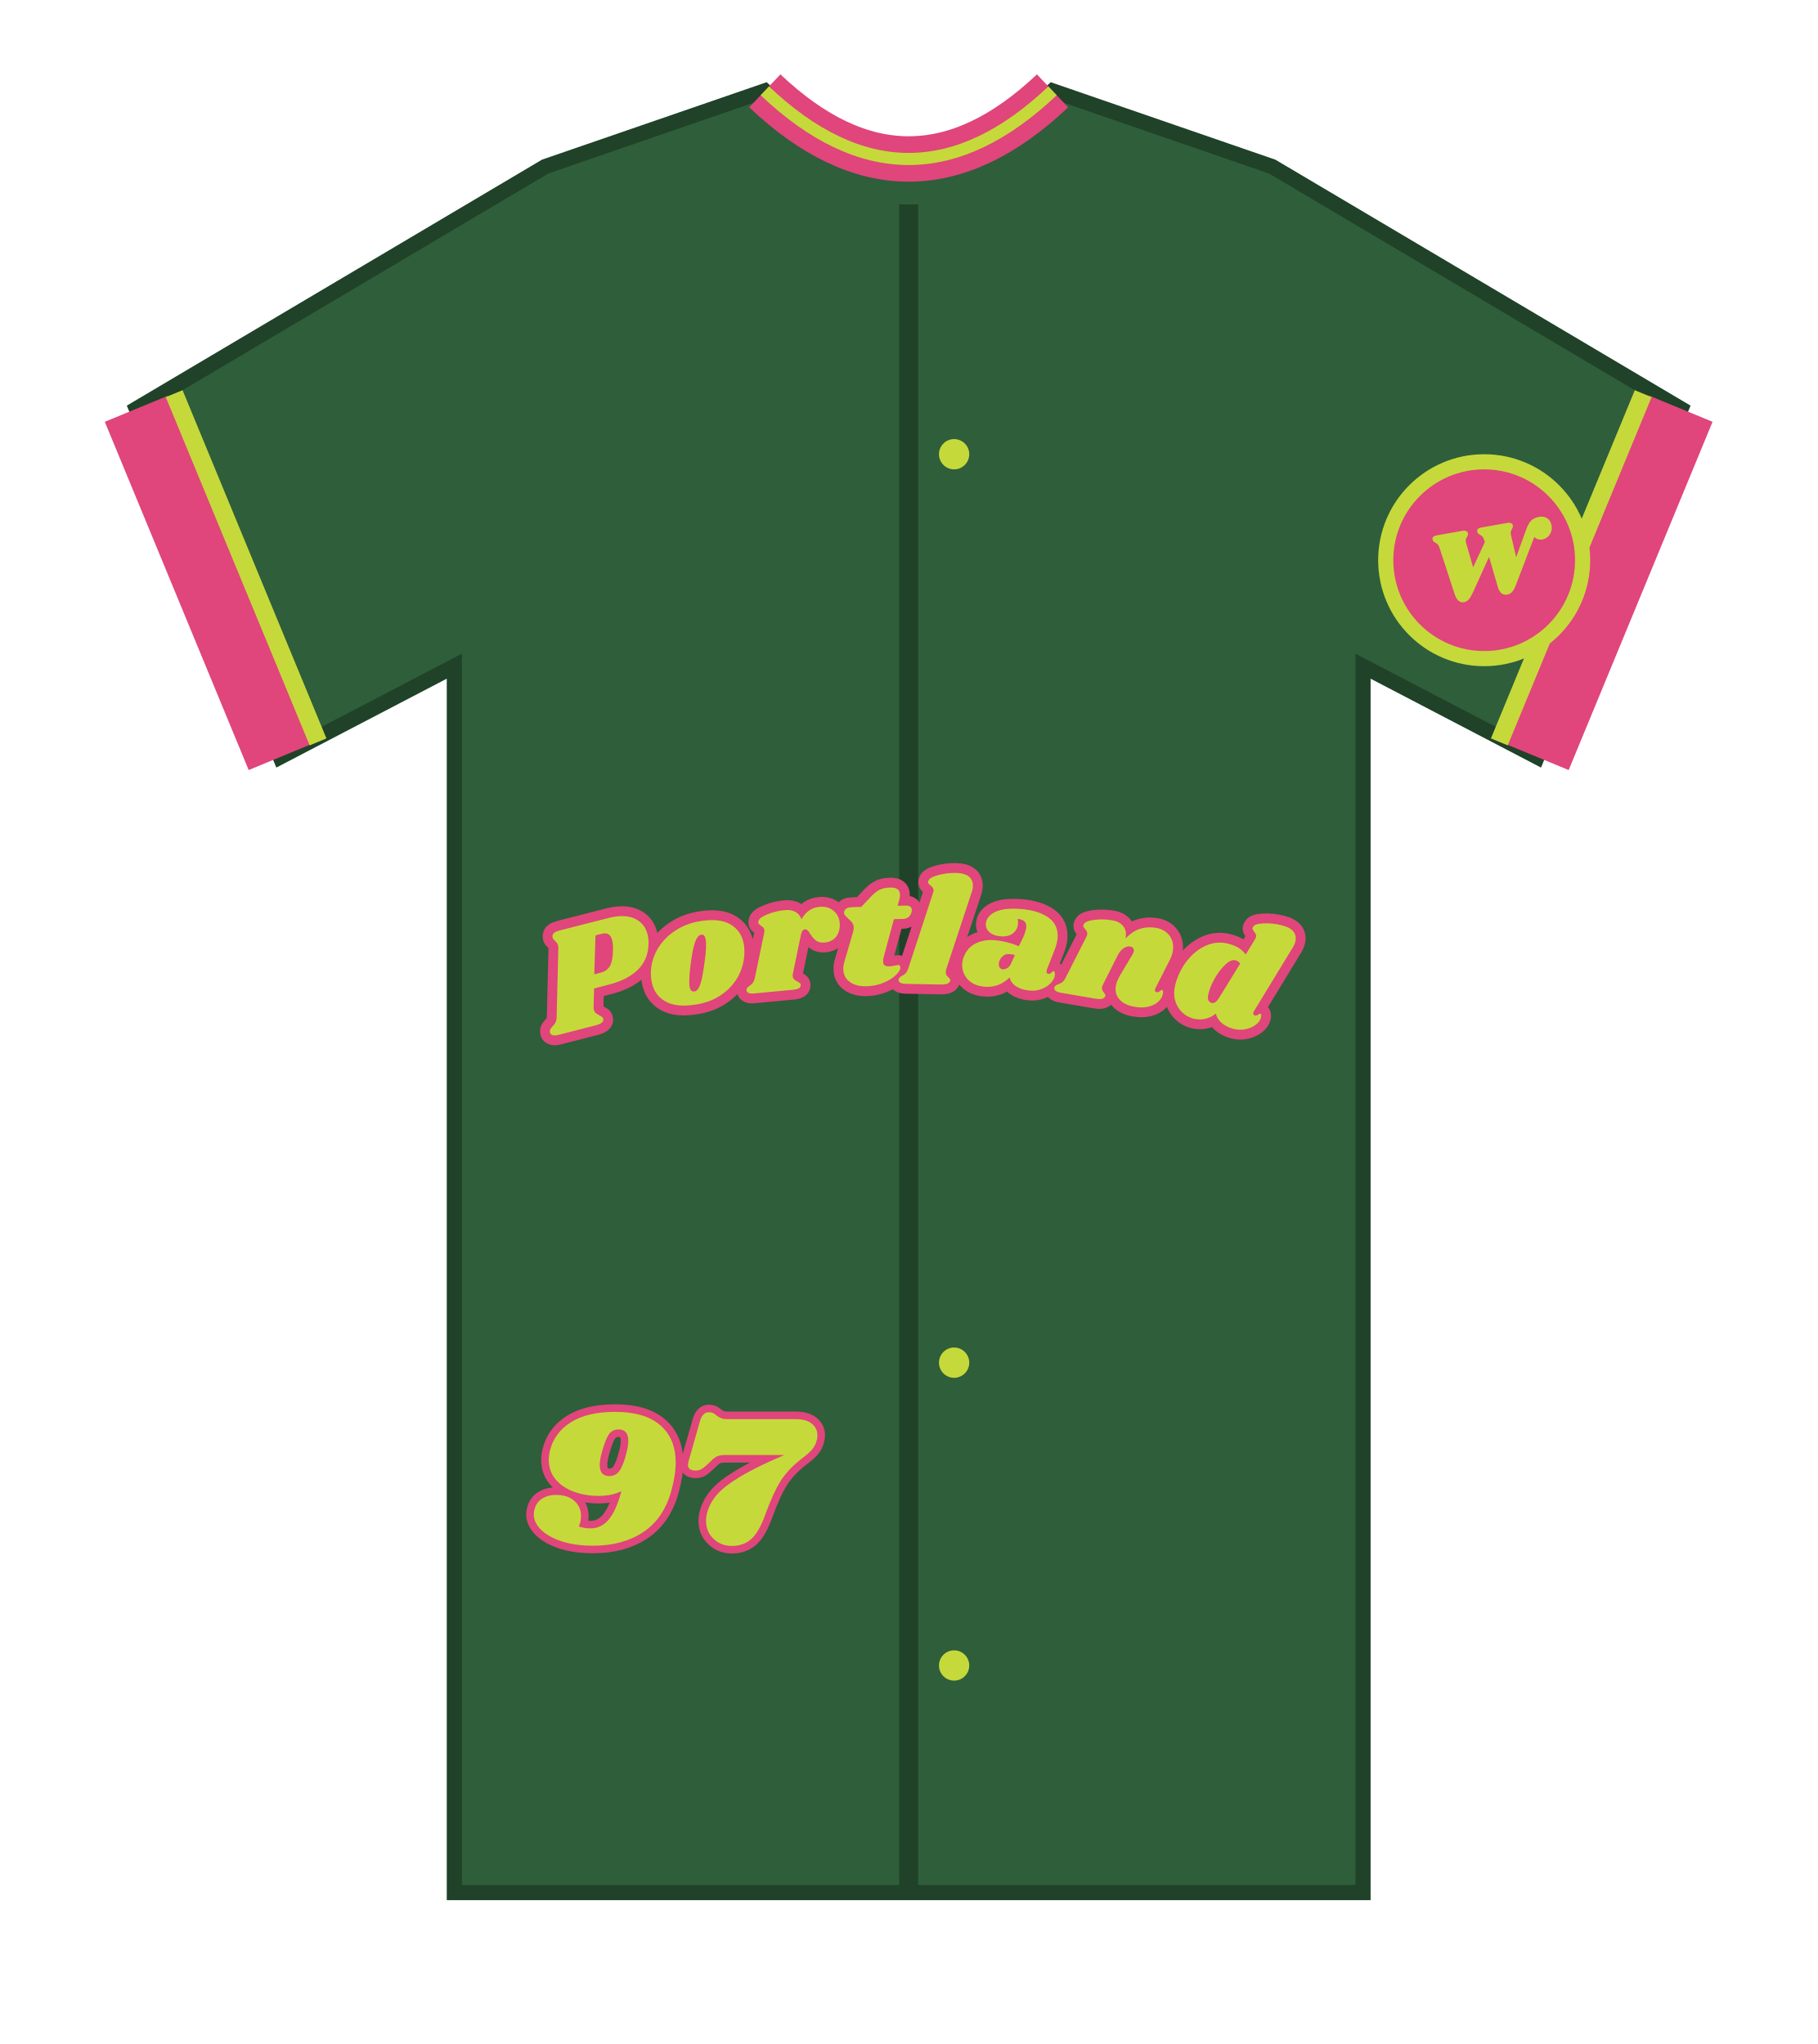
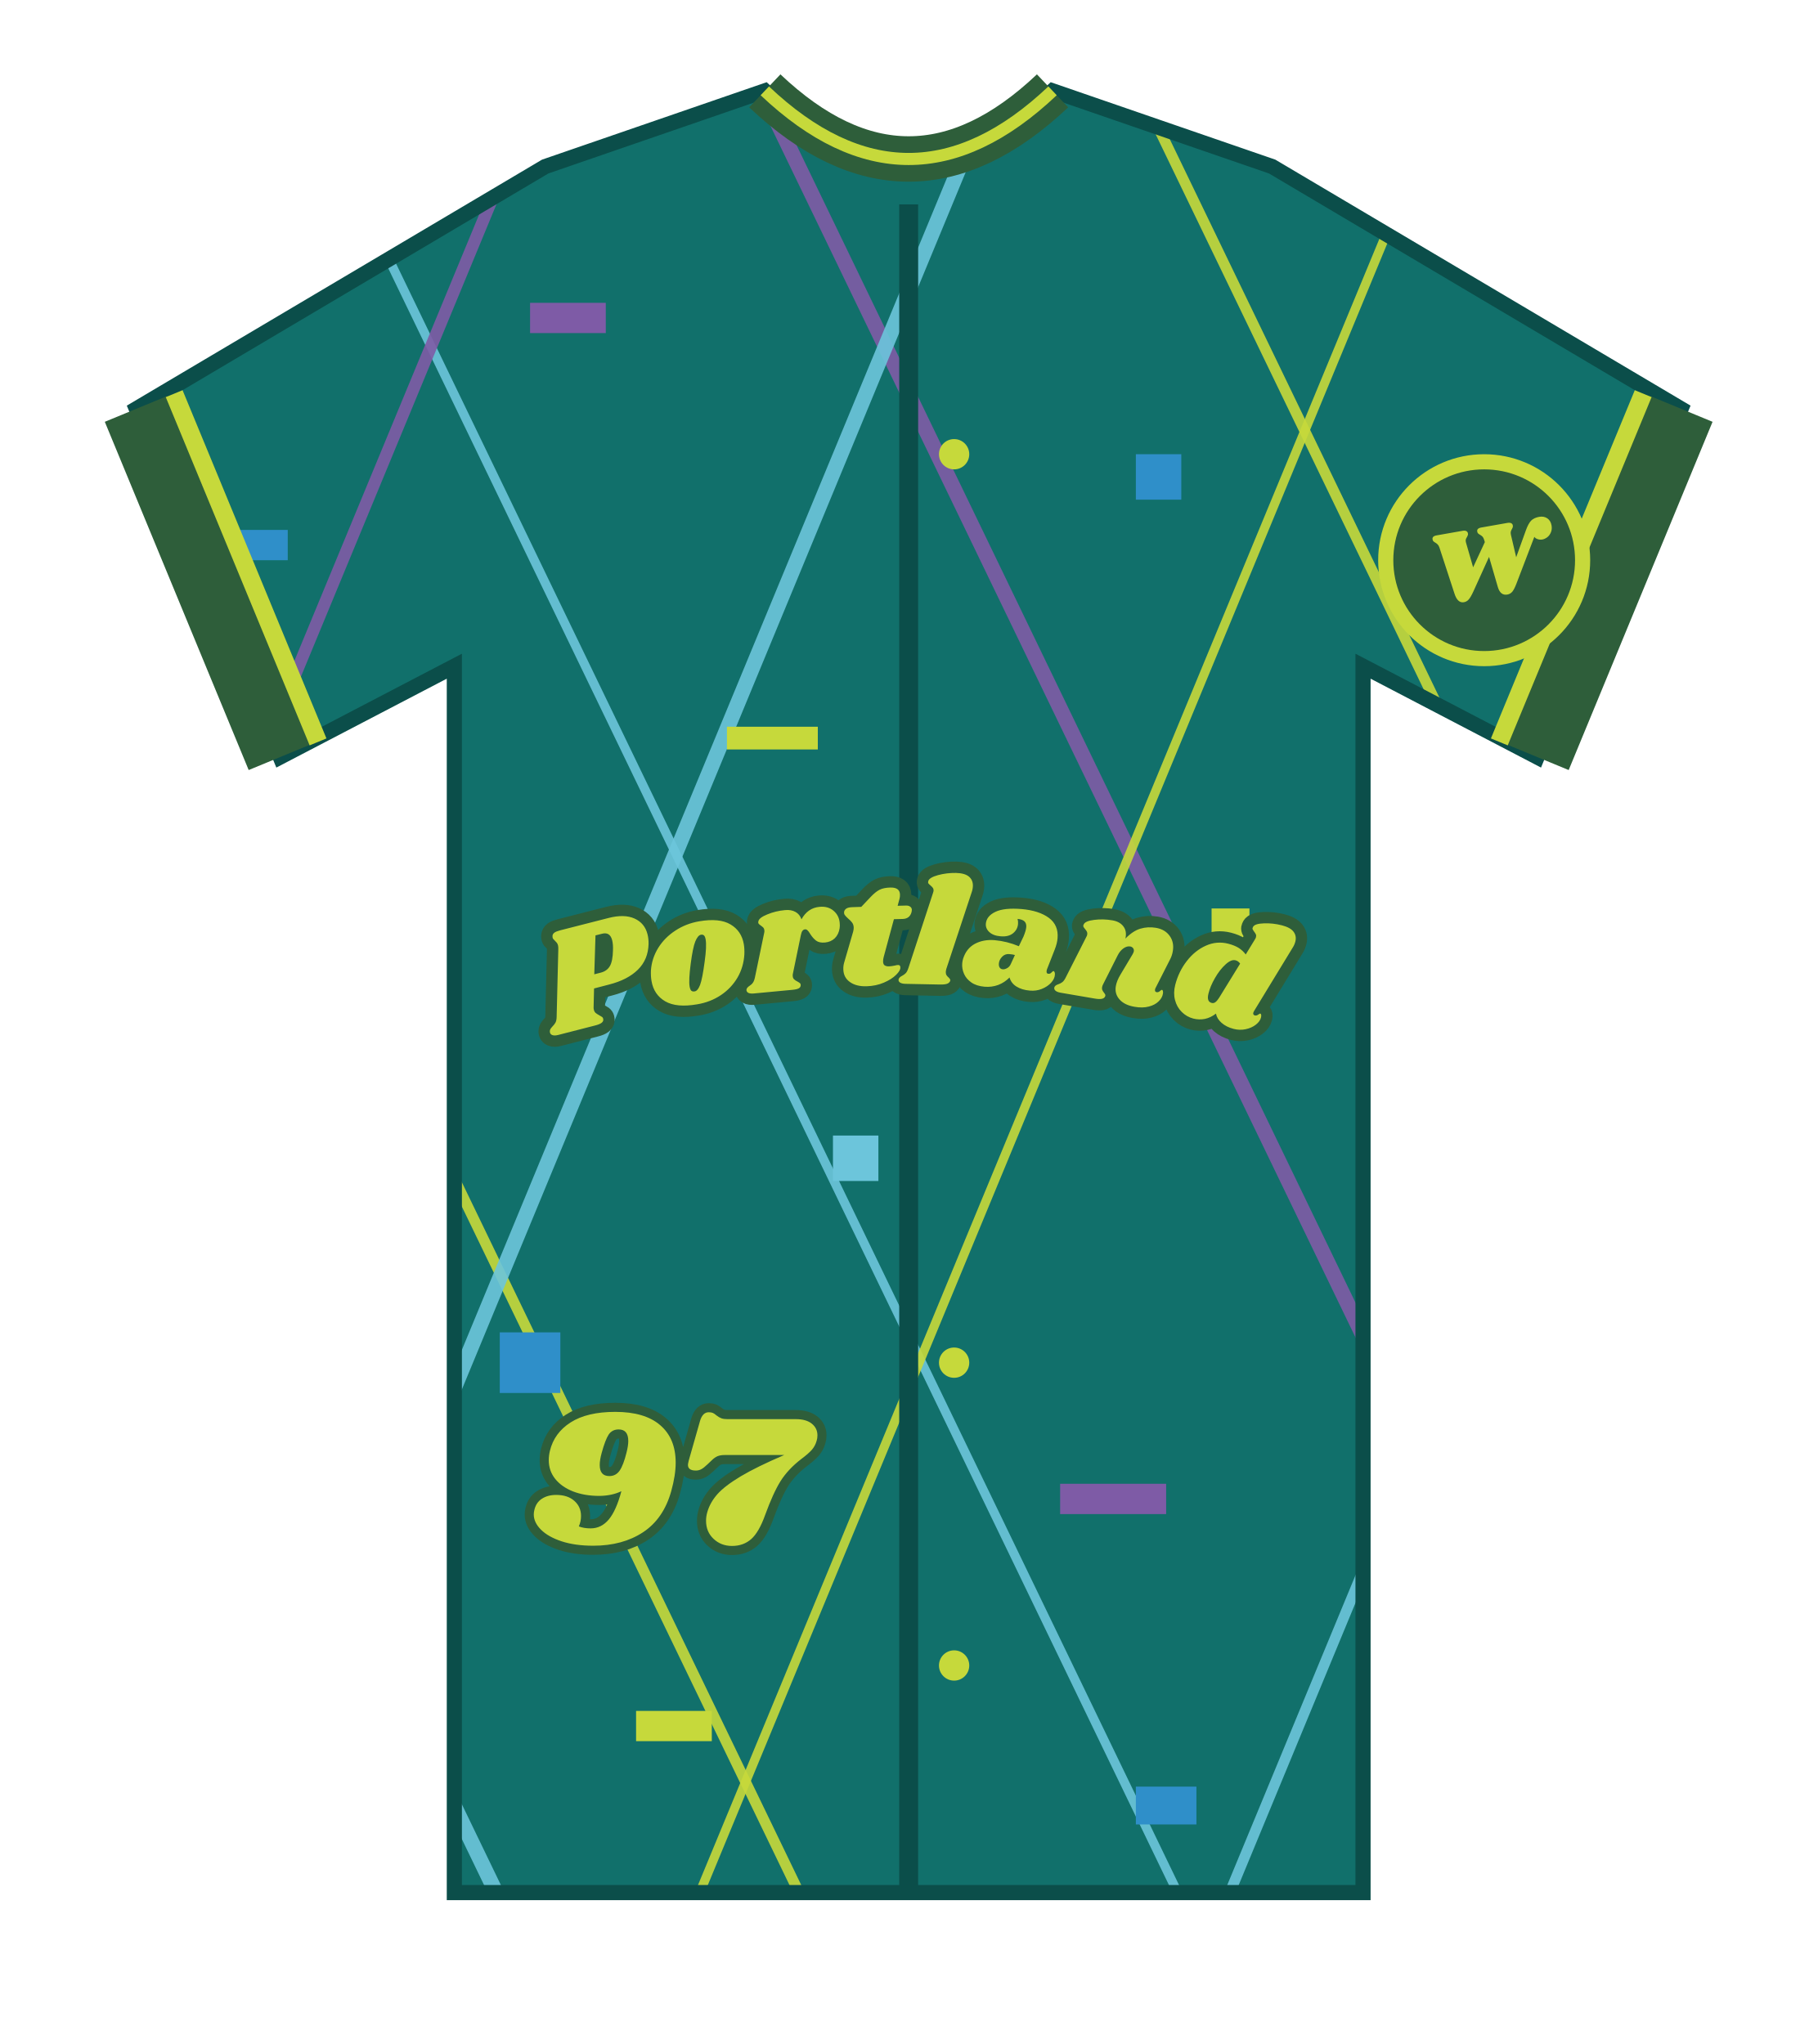
<svg xmlns="http://www.w3.org/2000/svg" viewBox="0 0 240 270" width="240" height="270" role="img" aria-label="Portland jersey away">
  <defs>
    <path id="jersey" d="M72 22 L101 12 Q120 30 139 12 L168 22 L222 54 L203 100 L180 88 L180 250 L60 250 L60 88 L37 100 L18 54 Z" />
  </defs>
-   <use href="#jersey" fill="#2E5E3A" stroke="#1F4228" stroke-width="2" />
-   <path d="M101 12 Q120 30 139 12" fill="none" stroke="#E0457B" stroke-width="6" />
+   <defs>
+     <clipPath id="awayBody">
+       <use href="#jersey" />
+     </clipPath>
+   </defs>
+   <use href="#jersey" fill="#11706B" />
+   <g clip-path="url(#awayBody)">
+     <path d="M-60 -10 L80 280" stroke="#6CC5DB" stroke-width="2" opacity=".9" />
+     <path d="M-20 -10 L120 280" stroke="#C6D93B" stroke-width="1.4" opacity=".9" />
+     <path d="M30 -10 L170 280" stroke="#6CC5DB" stroke-width="1.2" opacity=".9" />
+     <path d="M90 -10 L230 280" stroke="#7E5BA6" stroke-width="2" opacity=".9" />
+     <path d="M140 -10 L280 280" stroke="#C6D93B" stroke-width="1.4" opacity=".9" />
+     <path d="M-40 280 L80 -10" stroke="#7E5BA6" stroke-width="1.6" opacity=".9" />
+     <path d="M20 280 L140 -10" stroke="#6CC5DB" stroke-width="2" opacity=".9" />
+     <path d="M80 280 L200 -10" stroke="#C6D93B" stroke-width="1.2" opacity=".9" />
+     <path d="M150 280 L270 -10" stroke="#6CC5DB" stroke-width="1.4" opacity=".9" />
+     <rect x="70" y="40" width="10" height="4" fill="#7E5BA6" />
+     <rect x="150" y="60" width="6" height="6" fill="#2F8FC9" />
+     <rect x="96" y="96" width="12" height="3" fill="#C6D93B" />
+     <rect x="66" y="176" width="8" height="8" fill="#2F8FC9" />
+     <rect x="140" y="196" width="14" height="4" fill="#7E5BA6" />
+     <rect x="160" y="120" width="5" height="10" fill="#C6D93B" />
+     <rect x="84" y="226" width="10" height="4" fill="#C6D93B" />
+     <rect x="30" y="70" width="8" height="4" fill="#2F8FC9" />
+     <rect x="200" y="66" width="6" height="6" fill="#7E5BA6" />
+     <rect x="110" y="150" width="6" height="6" fill="#6CC5DB" />
+     <rect x="150" y="236" width="8" height="5" fill="#2F8FC9" />
+   </g>
+   <use href="#jersey" fill="none" stroke="#0B4E4A" stroke-width="2" />
+   <path d="M101 12 Q120 30 139 12" fill="none" stroke="#2E5E3A" stroke-width="6" />
  <path d="M101 12 Q120 30 139 12" fill="none" stroke="#C6D93B" stroke-width="1.6" />
-   <path d="M120 27 V250" stroke="#1F4228" stroke-width="2.5" />
+   <path d="M120 27 V250" stroke="#0B4E4A" stroke-width="2.5" />
  <g fill="#C6D93B">
    <circle cx="126" cy="60" r="2" />
    <circle cx="126" cy="180" r="2" />
    <circle cx="126" cy="220" r="2" />
  </g>
-   <path d="M37 100 L18 54" stroke="#E0457B" stroke-width="9" />
-   <path d="M203 100 L222 54" stroke="#E0457B" stroke-width="9" />
+   <path d="M37 100 L18 54" stroke="#2E5E3A" stroke-width="9" />
+   <path d="M203 100 L222 54" stroke="#2E5E3A" stroke-width="9" />
  <path d="M42 98 L23 52" stroke="#C6D93B" stroke-width="2.4" />
  <path d="M198 98 L217 52" stroke="#C6D93B" stroke-width="2.4" />
-   <path d="M85.51 123.41Q85.66 123.99 85.65 124.68Q85.6 126.75 84.24 128.09Q82.88 129.43 80.44 130.05L78.45 130.57L78.39 133.08Q78.38 133.2 78.43 133.4Q78.5 133.67 78.67 133.81Q78.84 133.95 79.15 134.12Q79.41 134.26 79.52 134.34Q79.62 134.42 79.65 134.55Q79.74 134.88 79.46 135.1Q79.19 135.31 78.59 135.46L73.72 136.71Q73.22 136.84 72.92 136.72Q72.62 136.6 72.61 136.25Q72.61 136.06 72.69 135.93Q72.77 135.8 72.94 135.61Q73.22 135.33 73.36 135.07Q73.5 134.8 73.51 134.33L73.73 125.37Q73.74 125.1 73.69 124.87Q73.63 124.65 73.53 124.53Q73.42 124.4 73.25 124.23Q73.02 124.03 72.98 123.87Q72.96 123.81 72.96 123.65Q72.97 123.38 73.21 123.2Q73.44 123.03 73.98 122.89L80.4 121.25Q82.45 120.73 83.79 121.33Q85.14 121.94 85.51 123.41ZM80.84 124.19Q80.55 123.07 79.51 123.34L78.64 123.56L78.48 128.7L79.34 128.48Q80.15 128.27 80.53 127.63Q80.92 126.98 80.95 125.51Q80.98 124.74 80.84 124.19Z M98.23 124.73Q98.33 125.32 98.3 126.07Q98.2 127.75 97.39 129.14Q96.57 130.53 95.2 131.45Q93.82 132.37 92.09 132.66Q89.35 133.14 87.85 132.27Q86.35 131.4 86.04 129.59Q85.93 128.98 85.96 128.2Q86.07 126.6 86.92 125.22Q87.77 123.85 89.18 122.93Q90.59 122 92.33 121.7Q95.01 121.24 96.47 122.11Q97.93 122.97 98.23 124.73ZM91.21 127.34Q90.93 129.49 91.07 130.32Q91.15 130.76 91.31 130.88Q91.48 131 91.71 130.96Q92.13 130.93 92.45 130.11Q92.76 129.28 93.06 127Q93.34 124.98 93.19 124.11Q93.12 123.7 92.96 123.56Q92.81 123.43 92.57 123.47Q92.16 123.54 91.82 124.36Q91.49 125.18 91.21 127.34Z M110.89 121.9Q110.93 122.28 110.88 122.61Q110.75 123.44 110.24 123.94Q109.72 124.43 108.95 124.5Q108.19 124.57 107.77 124.25Q107.35 123.93 106.99 123.36Q106.8 123.03 106.64 122.89Q106.49 122.74 106.31 122.76Q106.11 122.78 105.98 122.95Q105.84 123.12 105.76 123.53L104.7 128.66Q104.67 128.76 104.69 128.96Q104.71 129.22 104.88 129.37Q105.04 129.53 105.32 129.66Q105.57 129.8 105.66 129.89Q105.75 129.98 105.74 130.15Q105.73 130.41 105.49 130.55Q105.25 130.69 104.65 130.75L99.56 131.23Q99.04 131.28 98.79 131.13Q98.55 130.98 98.58 130.7Q98.64 130.45 98.96 130.24Q99.25 130.06 99.42 129.82Q99.6 129.58 99.7 129.09L100.93 123.17Q100.96 123.06 100.94 122.88Q100.92 122.67 100.82 122.55Q100.72 122.44 100.5 122.28Q100.29 122.14 100.2 122.03Q100.1 121.92 100.15 121.71Q100.22 121.24 101.32 120.79Q102.43 120.33 103.66 120.22Q104.48 120.14 105.05 120.46Q105.62 120.77 105.84 121.44Q106.67 119.93 108.22 119.79Q109.34 119.68 110.07 120.3Q110.8 120.91 110.89 121.9Z M120.42 120.19Q120.42 120.27 120.38 120.47Q120.15 121.36 119.21 121.39L118.05 121.42L116.7 126.41Q116.61 126.71 116.62 127.03Q116.63 127.39 116.83 127.52Q117.04 127.66 117.4 127.65Q117.72 127.64 118.2 127.54Q118.43 127.47 118.61 127.47Q118.75 127.47 118.83 127.55Q118.9 127.64 118.9 127.78Q118.94 128.18 118.34 128.77Q117.75 129.36 116.72 129.8Q115.7 130.24 114.44 130.28Q113.08 130.32 112.24 129.72Q111.4 129.13 111.37 128.05Q111.35 127.55 111.5 127.08L112.66 123.09Q112.75 122.74 112.74 122.54Q112.73 122.14 112.53 121.87Q112.33 121.6 111.98 121.31Q111.68 121.04 111.55 120.85Q111.43 120.66 111.48 120.4Q111.55 120.14 111.81 119.99Q112.06 119.84 112.62 119.83L113.74 119.79L114.96 118.5Q115.6 117.82 116.14 117.54Q116.69 117.26 117.56 117.24Q118.82 117.2 118.85 118.16Q118.86 118.46 118.79 118.72L118.54 119.65L119.6 119.62Q119.98 119.6 120.19 119.76Q120.41 119.91 120.42 120.19Z M128.48 117Q128.47 117.44 128.32 117.86L124.97 127.99Q124.91 128.23 124.9 128.41Q124.9 128.67 125 128.82Q125.09 128.97 125.27 129.12Q125.41 129.26 125.46 129.35Q125.52 129.44 125.48 129.58Q125.37 129.84 125.07 129.95Q124.77 130.06 124.15 130.05L119.59 129.96Q119.07 129.95 118.83 129.77Q118.6 129.6 118.68 129.32Q118.77 129.08 119.11 128.91Q119.42 128.75 119.62 128.54Q119.82 128.32 119.97 127.85L123.22 117.93Q123.28 117.75 123.29 117.63Q123.29 117.41 123.18 117.27Q123.08 117.13 122.9 116.98Q122.7 116.82 122.61 116.7Q122.53 116.58 122.59 116.38Q122.72 115.92 123.87 115.6Q125.01 115.29 126.25 115.31Q127.41 115.34 127.95 115.79Q128.49 116.24 128.48 117Z M139.66 123.94Q139.61 124.6 139.29 125.42L138.24 128.1Q138.22 128.17 138.21 128.29Q138.18 128.61 138.44 128.63Q138.68 128.66 138.86 128.46Q139.05 128.27 139.11 128.27Q139.21 128.28 139.27 128.42Q139.33 128.57 139.31 128.75Q139.28 129.29 138.81 129.81Q138.33 130.33 137.58 130.63Q136.84 130.93 135.98 130.85Q134.94 130.76 134.24 130.32Q133.53 129.88 133.32 129.12Q132.66 129.79 131.81 130.11Q130.96 130.42 130.02 130.34Q128.96 130.25 128.28 129.78Q127.6 129.31 127.31 128.64Q127.01 127.96 127.07 127.24Q127.1 126.92 127.19 126.63Q127.62 125.28 128.75 124.67Q129.88 124.07 131.35 124.19Q133 124.34 134.55 124.99L135.16 123.72Q135.5 122.9 135.53 122.44Q135.56 121.96 135.28 121.7Q135 121.44 134.38 121.38Q134.47 121.71 134.44 122.05Q134.38 122.79 133.78 123.28Q133.17 123.77 132.14 123.68Q131.16 123.6 130.65 123.12Q130.14 122.65 130.19 122.01Q130.28 121.01 131.45 120.45Q132.62 119.89 134.91 120.08Q137.2 120.28 138.51 121.24Q139.81 122.21 139.66 123.94ZM131.91 127.27Q131.88 127.59 132.01 127.8Q132.15 128.02 132.43 128.04Q132.69 128.06 133.01 127.88Q133.34 127.7 133.51 127.29L134.03 126.15Q133.7 126.06 133.28 126.03Q132.72 125.98 132.34 126.38Q131.95 126.78 131.91 127.27Z M152.61 130.49Q152.56 130.56 152.53 130.72Q152.51 130.86 152.56 130.95Q152.62 131.04 152.74 131.06Q152.97 131.1 153.17 130.92Q153.38 130.74 153.44 130.75Q153.54 130.77 153.57 130.91Q153.61 131.05 153.58 131.23Q153.5 131.8 153.01 132.27Q152.53 132.75 151.71 132.96Q150.89 133.18 149.82 132.99Q148.52 132.77 147.86 132.04Q147.19 131.3 147.35 130.29Q147.47 129.56 147.98 128.72L149.56 126.07Q149.7 125.83 149.73 125.67Q149.77 125.41 149.63 125.24Q149.49 125.06 149.25 125.02Q148.82 124.95 148.35 125.28Q147.89 125.62 147.61 126.18L145.69 129.99Q145.58 130.19 145.54 130.39Q145.5 130.63 145.58 130.79Q145.65 130.96 145.8 131.14Q145.92 131.29 145.96 131.39Q146 131.5 145.94 131.63Q145.82 131.88 145.5 131.94Q145.18 132.01 144.55 131.9L140.06 131.13Q139.55 131.04 139.35 130.83Q139.15 130.63 139.26 130.36Q139.38 130.14 139.74 130.02Q140.07 129.91 140.3 129.73Q140.53 129.55 140.75 129.1L143.49 123.7Q143.55 123.61 143.58 123.43Q143.61 123.22 143.54 123.08Q143.48 122.95 143.31 122.74Q143.14 122.55 143.08 122.42Q143.02 122.28 143.12 122.1Q143.31 121.66 144.5 121.51Q145.68 121.36 146.9 121.57Q147.89 121.74 148.36 122.38Q148.84 123.02 148.62 123.98Q149.63 122.95 150.61 122.67Q151.59 122.38 152.66 122.56Q153.86 122.77 154.47 123.63Q155.08 124.48 154.88 125.65Q154.78 126.26 154.48 126.81Z M165.51 133.77Q165.47 133.91 165.53 134.01Q165.59 134.1 165.7 134.13Q165.93 134.19 166.15 134.03Q166.37 133.87 166.43 133.89Q166.52 133.91 166.55 134.06Q166.57 134.21 166.53 134.39Q166.41 134.91 165.85 135.35Q165.3 135.78 164.51 135.95Q163.72 136.12 162.91 135.91Q161.94 135.66 161.32 135.11Q160.7 134.56 160.58 133.89Q159.88 134.43 159.12 134.59Q158.36 134.74 157.6 134.55Q156.71 134.32 156.06 133.67Q155.41 133.03 155.17 132.09Q154.93 131.15 155.2 130.1Q155.65 128.34 156.72 126.96Q157.79 125.57 159.24 124.92Q160.68 124.27 162.21 124.66Q163.05 124.88 163.59 125.22Q164.13 125.57 164.51 126.08L165.73 124.08Q165.83 123.92 165.86 123.81Q165.92 123.59 165.85 123.43Q165.78 123.27 165.64 123.09Q165.48 122.88 165.42 122.74Q165.37 122.61 165.48 122.43Q165.71 122.01 166.9 121.97Q168.08 121.92 169.29 122.23Q170.41 122.52 170.83 123.08Q171.25 123.65 171.06 124.38Q170.95 124.81 170.71 125.18L165.6 133.57Q165.52 133.72 165.51 133.77ZM163.16 126.85Q162.6 126.7 161.84 127.4Q161.08 128.09 160.45 129.19Q159.82 130.28 159.59 131.24Q159.32 132.3 160.01 132.48Q160.27 132.55 160.49 132.39Q160.72 132.23 160.99 131.81L163.77 127.29Q163.53 126.94 163.16 126.85Z" fill="#C6D93B" stroke="#E0457B" stroke-width="2.6" stroke-linejoin="round" paint-order="stroke" />
-   <path d="M89.23 193.21Q89.23 194.87 88.64 196.98Q87.62 200.62 84.92 202.4Q82.22 204.18 78.34 204.18Q75.95 204.18 74.17 203.6Q72.39 203.01 71.44 202.06Q70.49 201.11 70.49 200.05Q70.49 199.76 70.57 199.45Q70.8 198.46 71.57 197.97Q72.34 197.47 73.45 197.47Q74.96 197.47 75.84 198.25Q76.73 199.03 76.73 200.26Q76.73 200.98 76.44 201.63Q77.09 201.89 78 201.89Q79.41 201.89 80.4 200.71Q81.38 199.53 82.06 196.98Q80.81 197.58 79.15 197.6Q77.2 197.6 75.68 197.01Q74.16 196.41 73.31 195.34Q72.47 194.28 72.47 192.87Q72.47 192.27 72.62 191.65Q73.19 189.28 75.36 187.89Q77.54 186.5 81.25 186.5Q85.15 186.5 87.19 188.26Q89.23 190.01 89.23 193.21ZM82.73 191.91Q82.97 190.97 82.97 190.35Q82.97 188.82 81.7 188.82Q80.84 188.82 80.38 189.5Q79.93 190.19 79.46 191.91Q79.2 192.85 79.2 193.52Q79.2 194.98 80.47 194.98Q81.33 194.98 81.83 194.26Q82.32 193.55 82.73 191.91Z M107.95 189.6Q107.95 189.99 107.85 190.3Q107.67 190.97 107.23 191.49Q106.78 192.01 105.8 192.74Q104.08 194.07 103.09 195.63Q102.11 197.19 101.04 200.13Q100.23 202.39 99.21 203.3Q98.18 204.21 96.67 204.21Q95.22 204.21 94.23 203.27Q93.24 202.34 93.24 200.88Q93.24 200.33 93.4 199.76Q93.76 198.49 94.73 197.38Q95.71 196.28 97.81 195.02Q99.92 193.76 103.56 192.2H95.68Q95.16 192.2 94.77 192.35Q94.38 192.51 93.99 192.9L93.42 193.44Q92.93 193.91 92.6 194.08Q92.28 194.25 91.89 194.25Q90.85 194.25 90.85 193.5Q90.85 193.37 90.95 192.95L92.46 187.65Q92.8 186.55 93.6 186.55Q93.92 186.55 94.14 186.64Q94.36 186.74 94.62 186.97Q94.95 187.23 95.27 187.35Q95.58 187.46 96.05 187.46H105.09Q106.47 187.46 107.21 188.06Q107.95 188.66 107.95 189.6Z" fill="#C6D93B" stroke="#E0457B" stroke-width="2" stroke-linejoin="round" paint-order="stroke" />
+   <path d="M85.51 123.41Q85.66 123.99 85.65 124.68Q85.6 126.75 84.24 128.09Q82.88 129.43 80.44 130.05L78.45 130.57L78.39 133.08Q78.38 133.2 78.43 133.4Q78.5 133.67 78.67 133.81Q78.84 133.95 79.15 134.12Q79.41 134.26 79.52 134.34Q79.62 134.42 79.65 134.55Q79.74 134.88 79.46 135.1Q79.19 135.31 78.59 135.46L73.72 136.71Q73.22 136.84 72.92 136.72Q72.62 136.6 72.61 136.25Q72.61 136.06 72.69 135.93Q72.77 135.8 72.94 135.61Q73.22 135.33 73.36 135.07Q73.5 134.8 73.51 134.33L73.73 125.37Q73.74 125.1 73.69 124.87Q73.63 124.65 73.53 124.53Q73.42 124.4 73.25 124.23Q73.02 124.03 72.98 123.87Q72.96 123.81 72.96 123.65Q72.97 123.38 73.21 123.2Q73.44 123.03 73.98 122.89L80.4 121.25Q82.45 120.73 83.79 121.33Q85.14 121.94 85.51 123.41ZM80.84 124.19Q80.55 123.07 79.51 123.34L78.64 123.56L78.48 128.7L79.34 128.48Q80.15 128.27 80.53 127.63Q80.92 126.98 80.95 125.51Q80.98 124.74 80.84 124.19Z M98.23 124.73Q98.33 125.32 98.3 126.07Q98.2 127.75 97.39 129.14Q96.57 130.53 95.2 131.45Q93.82 132.37 92.09 132.66Q89.35 133.14 87.85 132.27Q86.35 131.4 86.04 129.59Q85.93 128.98 85.96 128.2Q86.07 126.6 86.92 125.22Q87.77 123.85 89.18 122.93Q90.59 122 92.33 121.7Q95.01 121.24 96.47 122.11Q97.93 122.97 98.23 124.73ZM91.21 127.34Q90.93 129.49 91.07 130.32Q91.15 130.76 91.31 130.88Q91.48 131 91.71 130.96Q92.13 130.93 92.45 130.11Q92.76 129.28 93.06 127Q93.34 124.98 93.19 124.11Q93.12 123.7 92.96 123.56Q92.81 123.43 92.57 123.47Q92.16 123.54 91.82 124.36Q91.49 125.18 91.21 127.34Z M110.89 121.9Q110.93 122.28 110.88 122.61Q110.75 123.44 110.24 123.94Q109.72 124.43 108.95 124.5Q108.19 124.57 107.77 124.25Q107.35 123.93 106.99 123.36Q106.8 123.03 106.64 122.89Q106.49 122.74 106.31 122.76Q106.11 122.78 105.98 122.95Q105.84 123.12 105.76 123.53L104.7 128.66Q104.67 128.76 104.69 128.96Q104.71 129.22 104.88 129.37Q105.04 129.53 105.32 129.66Q105.57 129.8 105.66 129.89Q105.75 129.98 105.74 130.15Q105.73 130.41 105.49 130.55Q105.25 130.69 104.65 130.75L99.56 131.23Q99.04 131.28 98.79 131.13Q98.55 130.98 98.58 130.7Q98.64 130.45 98.96 130.24Q99.25 130.06 99.42 129.82Q99.6 129.58 99.7 129.09L100.93 123.17Q100.96 123.06 100.94 122.88Q100.92 122.67 100.82 122.55Q100.72 122.44 100.5 122.28Q100.29 122.14 100.2 122.03Q100.1 121.92 100.15 121.71Q100.22 121.24 101.32 120.79Q102.43 120.33 103.66 120.22Q104.48 120.14 105.05 120.46Q105.62 120.77 105.84 121.44Q106.67 119.93 108.22 119.79Q109.34 119.68 110.07 120.3Q110.8 120.91 110.89 121.9Z M120.42 120.19Q120.42 120.27 120.38 120.47Q120.15 121.36 119.21 121.39L118.05 121.42L116.7 126.41Q116.61 126.71 116.62 127.03Q116.63 127.39 116.83 127.52Q117.04 127.66 117.4 127.65Q117.72 127.64 118.2 127.54Q118.43 127.47 118.61 127.47Q118.75 127.47 118.83 127.55Q118.9 127.64 118.9 127.78Q118.94 128.18 118.34 128.77Q117.75 129.36 116.72 129.8Q115.7 130.24 114.44 130.28Q113.08 130.32 112.24 129.72Q111.4 129.13 111.37 128.05Q111.35 127.55 111.5 127.08L112.66 123.09Q112.75 122.74 112.74 122.54Q112.73 122.14 112.53 121.87Q112.33 121.6 111.98 121.31Q111.68 121.04 111.55 120.85Q111.43 120.66 111.48 120.4Q111.55 120.14 111.81 119.99Q112.06 119.84 112.62 119.83L113.74 119.79L114.96 118.5Q115.6 117.82 116.14 117.54Q116.69 117.26 117.56 117.24Q118.82 117.2 118.85 118.16Q118.86 118.46 118.79 118.72L118.54 119.65L119.6 119.62Q119.98 119.6 120.19 119.76Q120.41 119.91 120.42 120.19Z M128.48 117Q128.47 117.44 128.32 117.86L124.97 127.99Q124.91 128.23 124.9 128.41Q124.9 128.67 125 128.82Q125.09 128.97 125.27 129.12Q125.41 129.26 125.46 129.35Q125.52 129.44 125.48 129.58Q125.37 129.84 125.07 129.95Q124.77 130.06 124.15 130.05L119.59 129.96Q119.07 129.95 118.83 129.77Q118.6 129.6 118.68 129.32Q118.77 129.08 119.11 128.91Q119.42 128.75 119.62 128.54Q119.82 128.32 119.97 127.85L123.22 117.93Q123.28 117.75 123.29 117.63Q123.29 117.41 123.18 117.27Q123.08 117.13 122.9 116.98Q122.7 116.82 122.61 116.7Q122.53 116.58 122.59 116.38Q122.72 115.92 123.87 115.6Q125.01 115.29 126.25 115.31Q127.41 115.34 127.95 115.79Q128.49 116.24 128.48 117Z M139.66 123.94Q139.61 124.6 139.29 125.42L138.24 128.1Q138.22 128.17 138.21 128.29Q138.18 128.61 138.44 128.63Q138.68 128.66 138.86 128.46Q139.05 128.27 139.11 128.27Q139.21 128.28 139.27 128.42Q139.33 128.57 139.31 128.75Q139.28 129.29 138.81 129.81Q138.33 130.33 137.58 130.63Q136.84 130.93 135.98 130.85Q134.94 130.76 134.24 130.32Q133.53 129.88 133.32 129.12Q132.66 129.79 131.81 130.11Q130.96 130.42 130.02 130.34Q128.96 130.25 128.28 129.78Q127.6 129.31 127.31 128.64Q127.01 127.96 127.07 127.24Q127.1 126.92 127.19 126.63Q127.62 125.28 128.75 124.67Q129.88 124.07 131.35 124.19Q133 124.34 134.55 124.99L135.16 123.72Q135.5 122.9 135.53 122.44Q135.56 121.96 135.28 121.7Q135 121.44 134.38 121.38Q134.47 121.71 134.44 122.05Q134.38 122.79 133.78 123.28Q133.17 123.77 132.14 123.68Q131.16 123.6 130.65 123.12Q130.14 122.65 130.19 122.01Q130.28 121.01 131.45 120.45Q132.62 119.89 134.91 120.08Q137.2 120.28 138.51 121.24Q139.81 122.21 139.66 123.94ZM131.91 127.27Q131.88 127.59 132.01 127.8Q132.15 128.02 132.43 128.04Q132.69 128.06 133.01 127.88Q133.34 127.7 133.51 127.29L134.03 126.15Q133.7 126.06 133.28 126.03Q132.72 125.98 132.34 126.38Q131.95 126.78 131.91 127.27Z M152.61 130.49Q152.56 130.56 152.53 130.72Q152.51 130.86 152.56 130.95Q152.62 131.04 152.74 131.06Q152.97 131.1 153.17 130.92Q153.38 130.74 153.44 130.75Q153.54 130.77 153.57 130.91Q153.61 131.05 153.58 131.23Q153.5 131.8 153.01 132.27Q152.53 132.75 151.71 132.96Q150.89 133.18 149.82 132.99Q148.52 132.77 147.86 132.04Q147.19 131.3 147.35 130.29Q147.47 129.56 147.98 128.72L149.56 126.07Q149.7 125.83 149.73 125.67Q149.77 125.41 149.63 125.24Q149.49 125.06 149.25 125.02Q148.82 124.95 148.35 125.28Q147.89 125.62 147.61 126.18L145.69 129.99Q145.58 130.19 145.54 130.39Q145.5 130.63 145.58 130.79Q145.65 130.96 145.8 131.14Q145.92 131.29 145.96 131.39Q146 131.5 145.94 131.63Q145.82 131.88 145.5 131.94Q145.18 132.01 144.55 131.9L140.06 131.13Q139.55 131.04 139.35 130.83Q139.15 130.63 139.26 130.36Q139.38 130.14 139.74 130.02Q140.07 129.91 140.3 129.73Q140.53 129.55 140.75 129.1L143.49 123.7Q143.55 123.61 143.58 123.43Q143.61 123.22 143.54 123.08Q143.48 122.95 143.31 122.74Q143.14 122.55 143.08 122.42Q143.02 122.28 143.12 122.1Q143.31 121.66 144.5 121.51Q145.68 121.36 146.9 121.57Q147.89 121.74 148.36 122.38Q148.84 123.02 148.62 123.98Q149.63 122.95 150.61 122.67Q151.59 122.38 152.66 122.56Q153.86 122.77 154.47 123.63Q155.08 124.48 154.88 125.65Q154.78 126.26 154.48 126.81Z M165.51 133.77Q165.47 133.91 165.53 134.01Q165.59 134.1 165.7 134.13Q165.93 134.19 166.15 134.03Q166.37 133.87 166.43 133.89Q166.52 133.91 166.55 134.06Q166.57 134.21 166.53 134.39Q166.41 134.91 165.85 135.35Q165.3 135.78 164.51 135.95Q163.72 136.12 162.91 135.91Q161.94 135.66 161.32 135.11Q160.7 134.56 160.58 133.89Q159.88 134.43 159.12 134.59Q158.36 134.74 157.6 134.55Q156.71 134.32 156.06 133.67Q155.41 133.03 155.17 132.09Q154.93 131.15 155.2 130.1Q155.65 128.34 156.72 126.96Q157.79 125.57 159.24 124.92Q160.68 124.27 162.21 124.66Q163.05 124.88 163.59 125.22Q164.13 125.57 164.51 126.08L165.73 124.08Q165.83 123.92 165.86 123.81Q165.92 123.59 165.85 123.43Q165.78 123.27 165.64 123.09Q165.48 122.88 165.42 122.74Q165.37 122.61 165.48 122.43Q165.71 122.01 166.9 121.97Q168.08 121.92 169.29 122.23Q170.41 122.52 170.83 123.08Q171.25 123.65 171.06 124.38Q170.95 124.81 170.71 125.18L165.6 133.57Q165.52 133.72 165.51 133.77ZM163.16 126.85Q162.6 126.7 161.84 127.4Q161.08 128.09 160.45 129.19Q159.82 130.28 159.59 131.24Q159.32 132.3 160.01 132.48Q160.27 132.55 160.49 132.39Q160.72 132.23 160.99 131.81L163.77 127.29Q163.53 126.94 163.16 126.85Z" fill="#C6D93B" stroke="#2E5E3A" stroke-width="3" stroke-linejoin="round" paint-order="stroke" />
+   <path d="M89.23 193.21Q89.23 194.87 88.64 196.98Q87.62 200.62 84.92 202.4Q82.22 204.18 78.34 204.18Q75.95 204.18 74.17 203.6Q72.39 203.01 71.44 202.06Q70.49 201.11 70.49 200.05Q70.49 199.76 70.57 199.45Q70.8 198.46 71.57 197.97Q72.34 197.47 73.45 197.47Q74.96 197.47 75.84 198.25Q76.73 199.03 76.73 200.26Q76.73 200.98 76.44 201.63Q77.09 201.89 78 201.89Q79.41 201.89 80.4 200.71Q81.38 199.53 82.06 196.98Q80.81 197.58 79.15 197.6Q77.2 197.6 75.68 197.01Q74.16 196.41 73.31 195.34Q72.47 194.28 72.47 192.87Q72.47 192.27 72.62 191.65Q73.19 189.28 75.36 187.89Q77.54 186.5 81.25 186.5Q85.15 186.5 87.19 188.26Q89.23 190.01 89.23 193.21ZM82.73 191.91Q82.97 190.97 82.97 190.35Q82.97 188.82 81.7 188.82Q80.84 188.82 80.38 189.5Q79.93 190.19 79.46 191.91Q79.2 192.85 79.2 193.52Q79.2 194.98 80.47 194.98Q81.33 194.98 81.83 194.26Q82.32 193.55 82.73 191.91Z M107.95 189.6Q107.95 189.99 107.85 190.3Q107.67 190.97 107.23 191.49Q106.78 192.01 105.8 192.74Q104.08 194.07 103.09 195.63Q102.11 197.19 101.04 200.13Q100.23 202.39 99.21 203.3Q98.18 204.21 96.67 204.21Q95.22 204.21 94.23 203.27Q93.24 202.34 93.24 200.88Q93.24 200.33 93.4 199.76Q93.76 198.49 94.73 197.38Q95.71 196.28 97.81 195.02Q99.92 193.76 103.56 192.2H95.68Q95.16 192.2 94.77 192.35Q94.38 192.51 93.99 192.9L93.42 193.44Q92.93 193.91 92.6 194.08Q92.28 194.25 91.89 194.25Q90.85 194.25 90.85 193.5Q90.85 193.37 90.95 192.95L92.46 187.65Q92.8 186.55 93.6 186.55Q93.92 186.55 94.14 186.64Q94.36 186.74 94.62 186.97Q94.95 187.23 95.27 187.35Q95.58 187.46 96.05 187.46H105.09Q106.47 187.46 107.21 188.06Q107.95 188.66 107.95 189.6Z" fill="#C6D93B" stroke="#2E5E3A" stroke-width="2.4" stroke-linejoin="round" paint-order="stroke" />
  <g transform="translate(196 74)">
-     <circle r="13" fill="#E0457B" stroke="#C6D93B" stroke-width="2" />
+     <circle r="13" fill="#2E5E3A" stroke="#C6D93B" stroke-width="2" />
    <path d="M8.04 -1.36Q7.71 -1.36 7.43 -1.52Q7.14 -1.68 7.06 -1.89L3.65 3.8Q3.26 4.45 2.95 4.73Q2.63 5 2.23 5Q1.29 5 1.16 3.8L0.71 -0.32L-2.11 3.8Q-2.6 4.51 -2.91 4.75Q-3.21 5 -3.6 5Q-4.45 5 -4.63 3.66L-5.53 -2.67Q-5.57 -2.95 -5.69 -3.12Q-5.81 -3.29 -5.99 -3.44Q-6.12 -3.55 -6.17 -3.63Q-6.23 -3.71 -6.23 -3.81Q-6.3 -4.32 -5.61 -4.32H-2.13Q-1.81 -4.32 -1.65 -4.19Q-1.48 -4.06 -1.5 -3.83Q-1.5 -3.72 -1.56 -3.62Q-1.62 -3.51 -1.69 -3.43Q-1.85 -3.26 -1.92 -3.11Q-1.99 -2.95 -1.96 -2.7L-1.6 0.67L0.5 -2.34L0.46 -2.67Q0.43 -2.94 0.32 -3.11Q0.21 -3.27 0.01 -3.43Q-0.13 -3.55 -0.18 -3.63Q-0.24 -3.71 -0.24 -3.81Q-0.31 -4.32 0.38 -4.32H3.88Q4.2 -4.32 4.37 -4.19Q4.54 -4.06 4.52 -3.83Q4.52 -3.65 4.33 -3.43Q4.19 -3.26 4.12 -3.11Q4.05 -2.95 4.06 -2.7L4.23 0.35L6.12 -2.95Q6.58 -3.75 7.01 -4.07Q7.45 -4.38 8.15 -4.38Q8.78 -4.38 9.17 -4Q9.56 -3.62 9.56 -2.98Q9.56 -2.48 9.32 -2.1Q9.09 -1.73 8.73 -1.54Q8.37 -1.36 8.04 -1.36Z" fill="#C6D93B" transform="rotate(-10 0 0)" />
  </g>
</svg>
